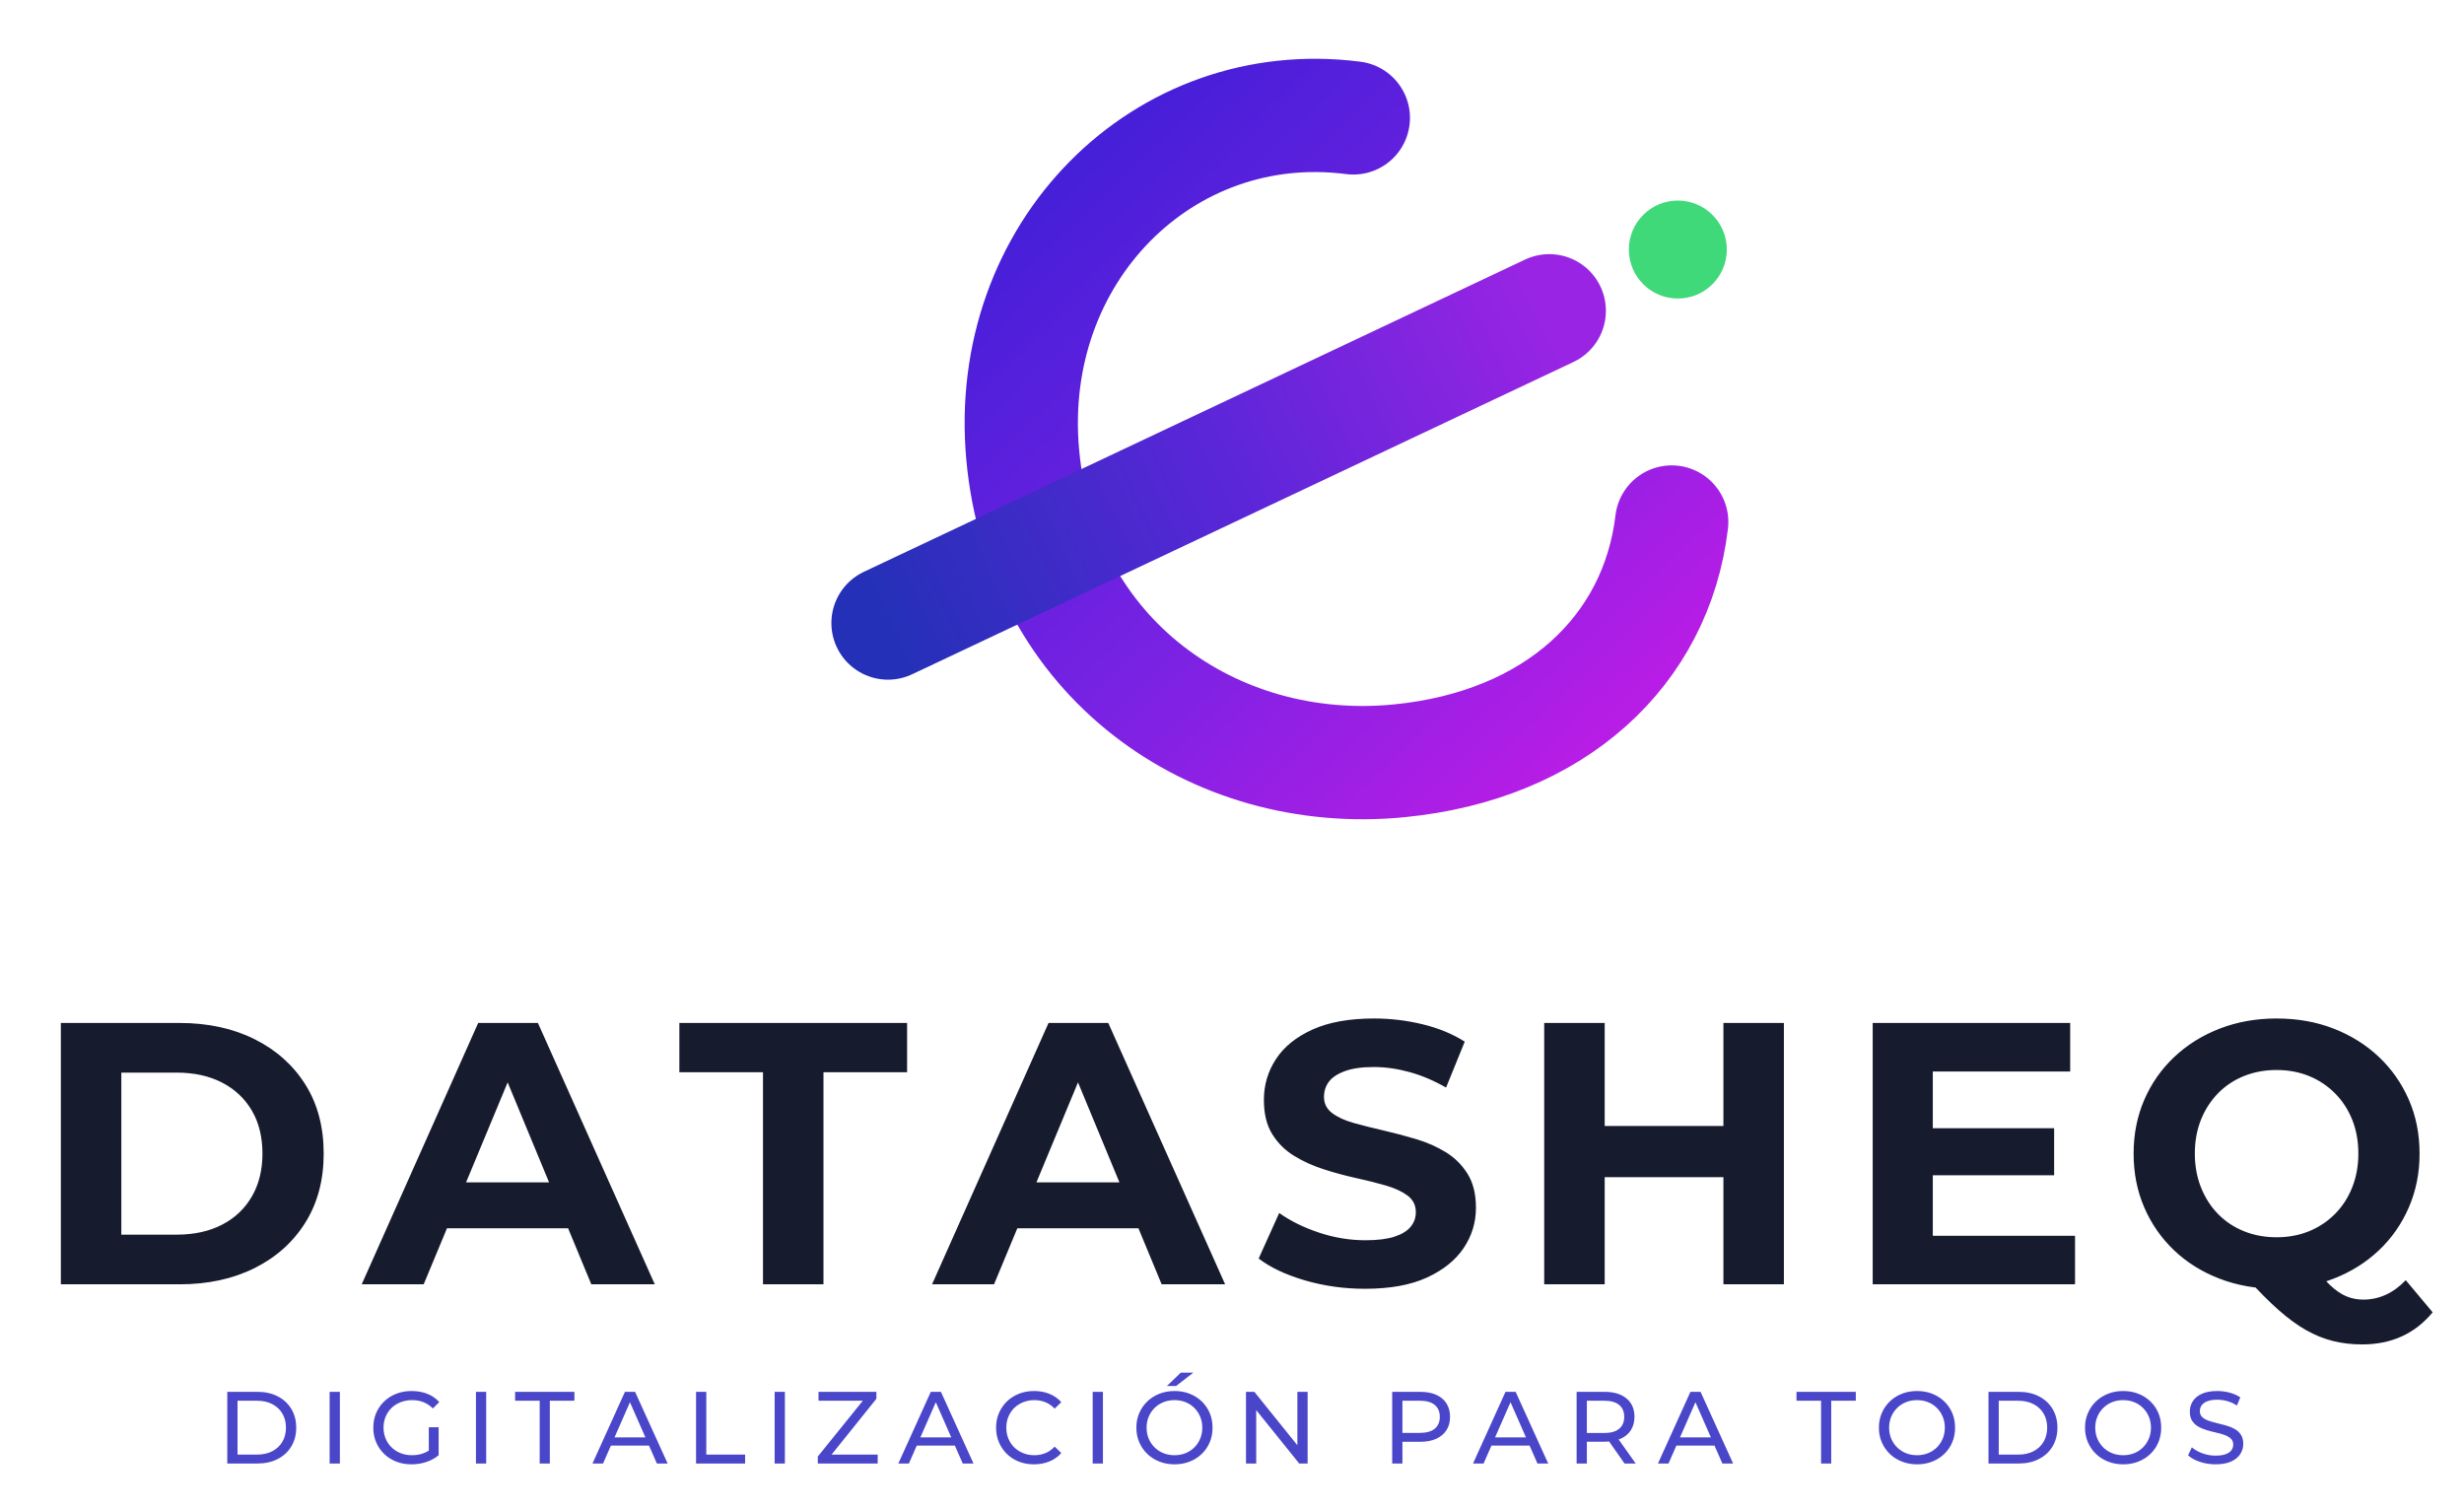
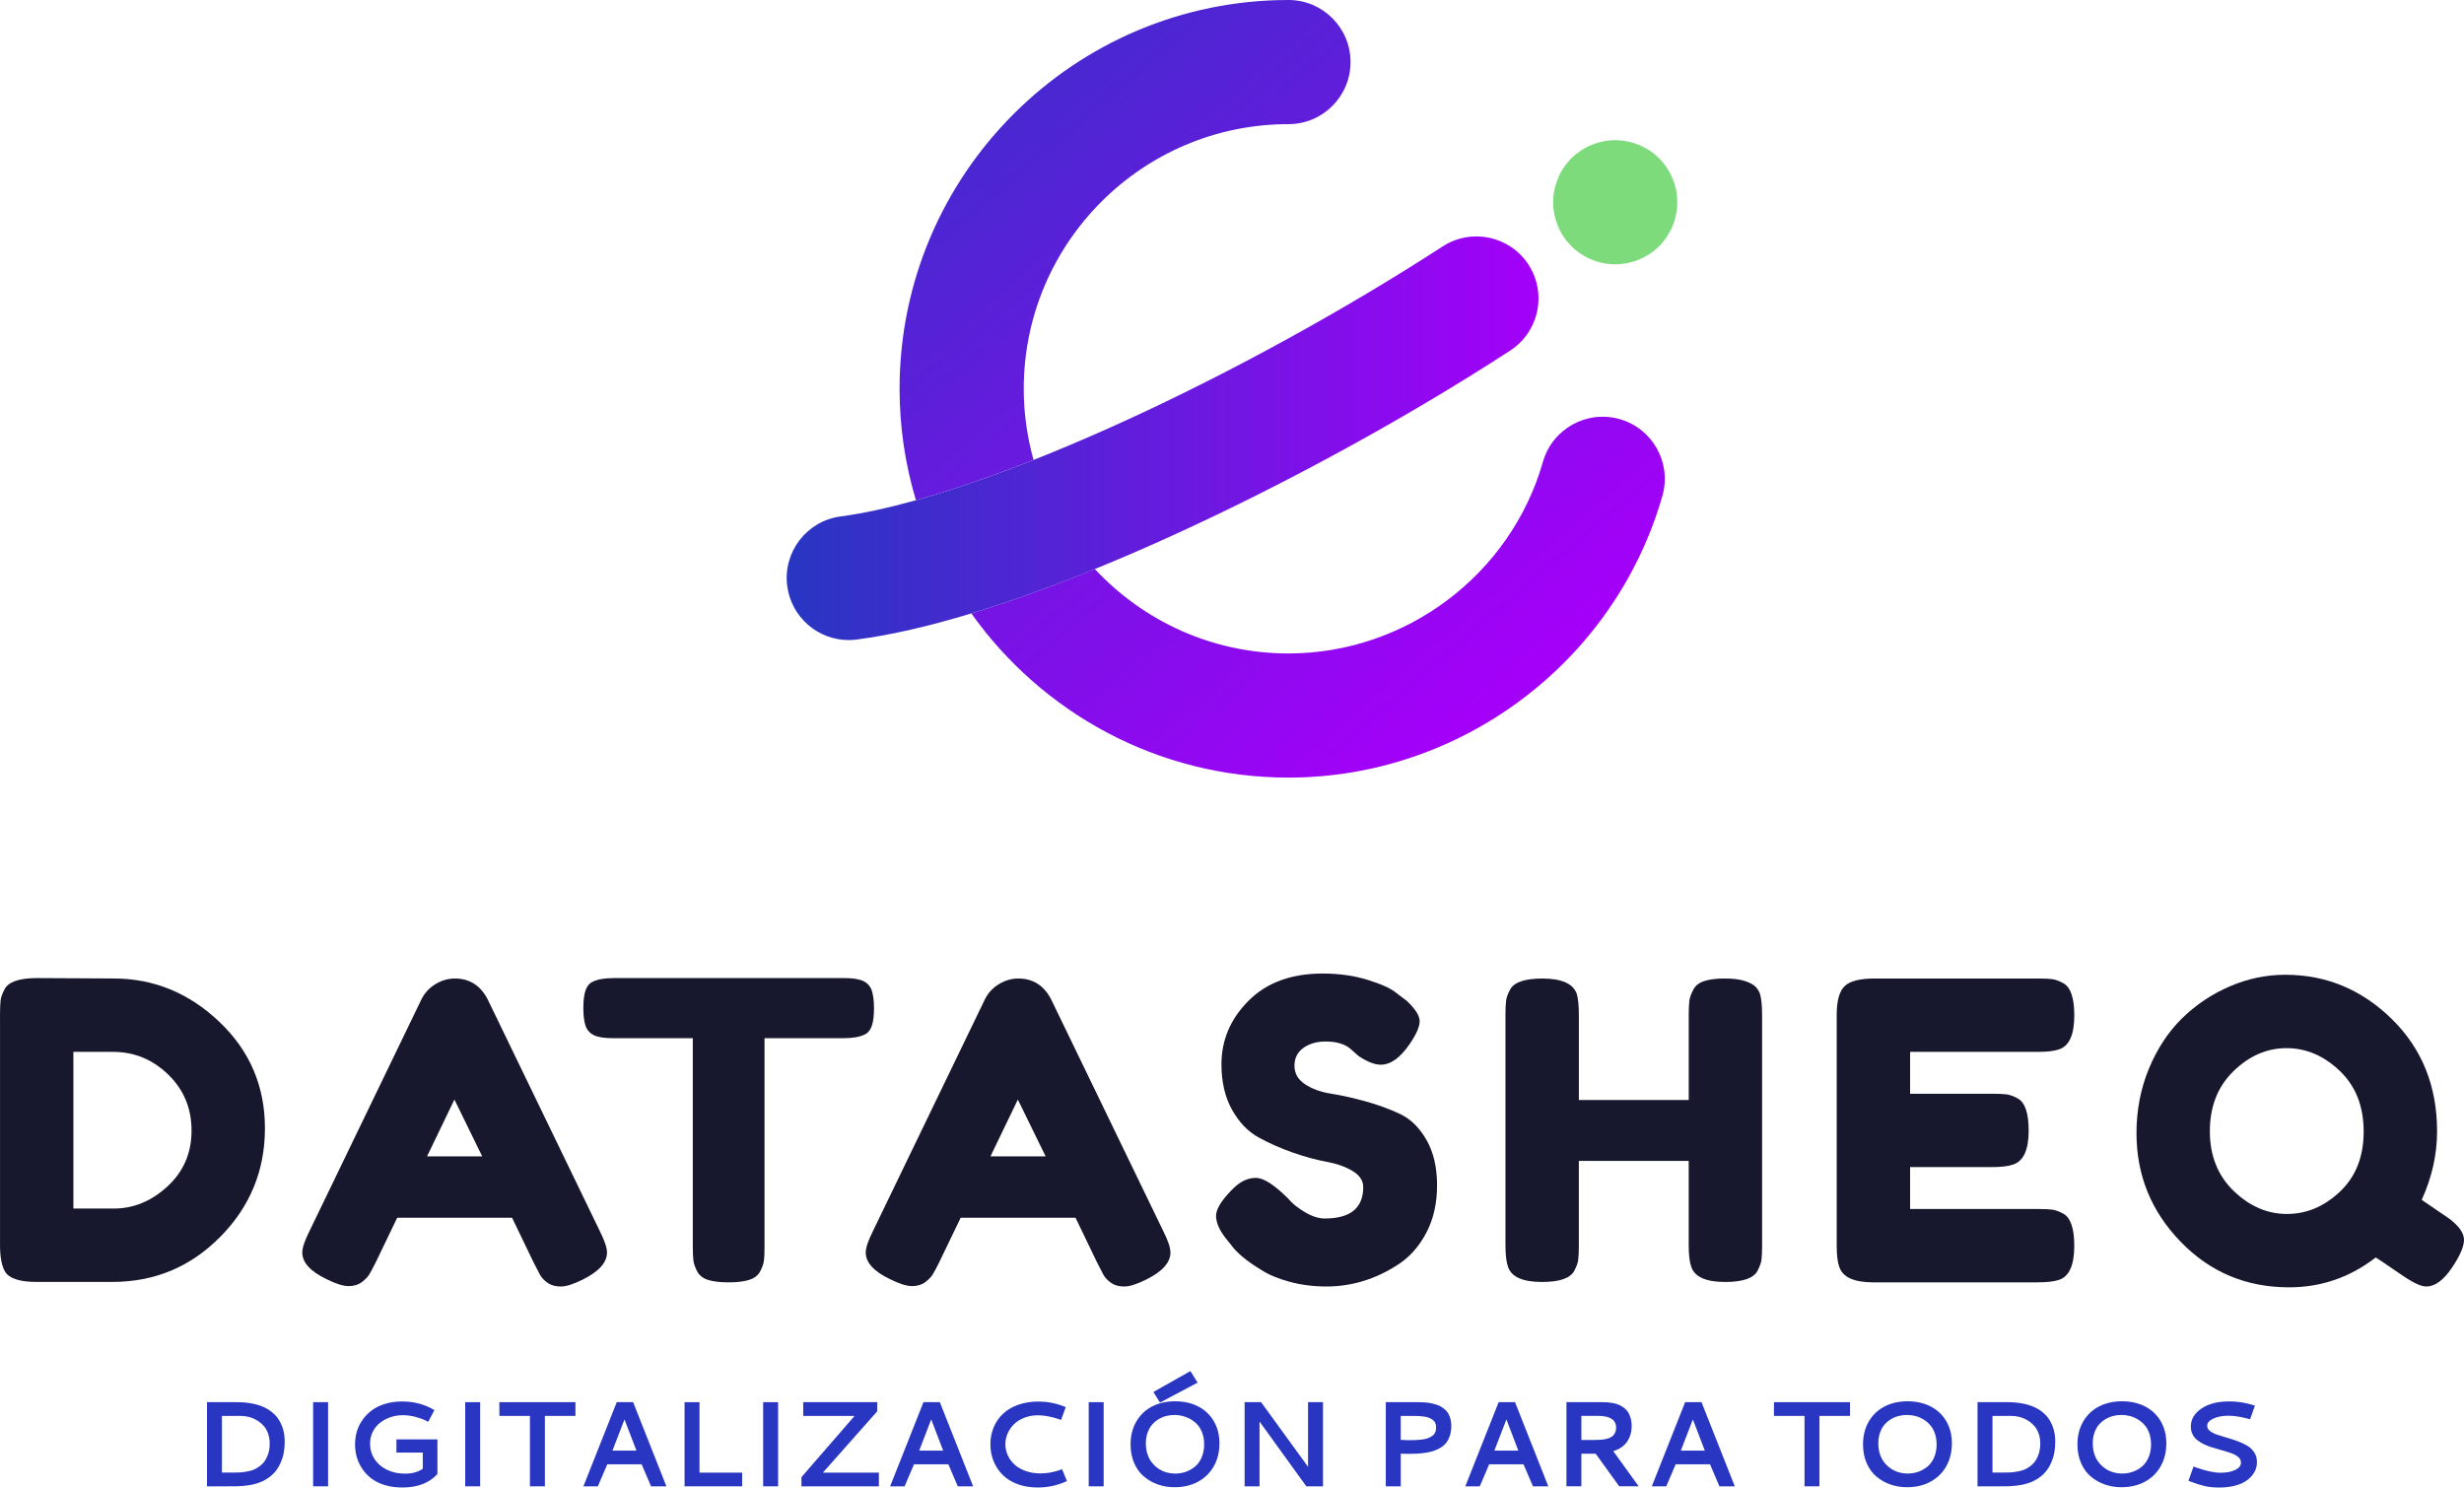
- <svg xmlns="http://www.w3.org/2000/svg" viewBox="0 16 330 202" role="img" aria-label="DATASHEQ — Digitalización para todos">
+ <svg xmlns="http://www.w3.org/2000/svg" xmlns:xlink="http://www.w3.org/1999/xlink" id="Capa_1" version="1.1" viewBox="0 0 1149.8 694.25">
  <defs>
-     <linearGradient id="dqA" x1="120" y1="70" x2="330" y2="290" gradientUnits="userSpaceOnUse">
-       <stop offset="0" stop-color="#3B1ED6" />
-       <stop offset=".55" stop-color="#7A22E3" />
-       <stop offset="1" stop-color="#C21CE6" />
+     <style>
+       .st0 {
+         fill: url(#linear-gradient2);
+       }
+ 
+       .st1 {
+         fill: url(#linear-gradient1);
+       }
+ 
+       .st2 {
+         fill: url(#linear-gradient3);
+       }
+ 
+       .st3 {
+         fill: url(#linear-gradient);
+       }
+ 
+       .st4 {
+         fill: #17172d;
+       }
+ 
+       .st5 {
+         fill: url(#Degradado_sin_nombre_320);
+       }
+ 
+       .st6 {
+         fill: url(#Degradado_sin_nombre_322);
+       }
+ 
+       .st7 {
+         fill: url(#Degradado_sin_nombre_321);
+       }
+ 
+       .st8 {
+         fill: url(#Degradado_sin_nombre_310);
+       }
+ 
+       .st9 {
+         fill: url(#Degradado_sin_nombre_319);
+       }
+ 
+       .st10 {
+         fill: url(#Degradado_sin_nombre_318);
+       }
+ 
+       .st11 {
+         fill: url(#Degradado_sin_nombre_317);
+       }
+ 
+       .st12 {
+         fill: url(#Degradado_sin_nombre_316);
+       }
+ 
+       .st13 {
+         fill: url(#Degradado_sin_nombre_315);
+       }
+ 
+       .st14 {
+         fill: url(#Degradado_sin_nombre_314);
+       }
+ 
+       .st15 {
+         fill: url(#Degradado_sin_nombre_313);
+       }
+ 
+       .st16 {
+         fill: url(#Degradado_sin_nombre_312);
+       }
+ 
+       .st17 {
+         fill: url(#Degradado_sin_nombre_311);
+       }
+ 
+       .st18 {
+         fill: url(#Degradado_sin_nombre_3);
+       }
+ 
+       .st19 {
+         fill: url(#Degradado_sin_nombre_37);
+       }
+ 
+       .st20 {
+         fill: url(#Degradado_sin_nombre_35);
+       }
+ 
+       .st21 {
+         fill: url(#Degradado_sin_nombre_34);
+       }
+ 
+       .st22 {
+         fill: url(#Degradado_sin_nombre_36);
+       }
+ 
+       .st23 {
+         fill: url(#Degradado_sin_nombre_38);
+       }
+ 
+       .st24 {
+         fill: url(#Degradado_sin_nombre_33);
+       }
+ 
+       .st25 {
+         fill: url(#Degradado_sin_nombre_32);
+       }
+ 
+       .st26 {
+         fill: url(#Degradado_sin_nombre_31);
+       }
+ 
+       .st27 {
+         fill: url(#Degradado_sin_nombre_39);
+       }
+     </style>
+     <linearGradient id="linear-gradient" x1="433.93" y1="-72.08" x2="700.77" y2="66.83" gradientUnits="userSpaceOnUse">
+       <stop offset="0" stop-color="#5596dd" />
+       <stop offset="1" stop-color="#7ddb7b" />
    </linearGradient>
-     <linearGradient id="dqB" x1="80" y1="241" x2="296" y2="139" gradientUnits="userSpaceOnUse">
-       <stop offset="0" stop-color="#2530B8" />
-       <stop offset=".5" stop-color="#5A26D8" />
-       <stop offset="1" stop-color="#9A24E4" />
+     <linearGradient id="linear-gradient1" x1="385.15" y1="-41.2" x2="699.51" y2="324.34" gradientUnits="userSpaceOnUse">
+       <stop offset="0" stop-color="#2836c2" />
+       <stop offset="1" stop-color="#a400f9" />
    </linearGradient>
+     <linearGradient id="linear-gradient2" x1="373.29" y1="-31" x2="687.65" y2="334.53" xlink:href="#linear-gradient1" />
+     <linearGradient id="linear-gradient3" x1="367.11" y1="204.53" x2="717.94" y2="204.53" xlink:href="#linear-gradient1" />
+     <linearGradient id="Degradado_sin_nombre_3" data-name="Degradado sin nombre 3" x1="96.59" y1="674.06" x2="132.85" y2="674.06" gradientUnits="userSpaceOnUse">
+       <stop offset="0" stop-color="#2836c2" />
+       <stop offset="1" stop-color="#2836c2" />
+     </linearGradient>
+     <linearGradient id="Degradado_sin_nombre_31" data-name="Degradado sin nombre 3" x1="146.12" x2="153.09" xlink:href="#Degradado_sin_nombre_3" />
+     <linearGradient id="Degradado_sin_nombre_32" data-name="Degradado sin nombre 3" x1="165.66" y1="674.18" x2="204.09" y2="674.18" xlink:href="#Degradado_sin_nombre_3" />
+     <linearGradient id="Degradado_sin_nombre_33" data-name="Degradado sin nombre 3" x1="217.08" x2="224.04" xlink:href="#Degradado_sin_nombre_3" />
+     <linearGradient id="Degradado_sin_nombre_34" data-name="Degradado sin nombre 3" x1="233.03" x2="268.52" xlink:href="#Degradado_sin_nombre_3" />
+     <linearGradient id="Degradado_sin_nombre_35" data-name="Degradado sin nombre 3" x1="272.25" x2="310.98" xlink:href="#Degradado_sin_nombre_3" />
+     <linearGradient id="Degradado_sin_nombre_36" data-name="Degradado sin nombre 3" x1="319.44" x2="346.3" xlink:href="#Degradado_sin_nombre_3" />
+     <linearGradient id="Degradado_sin_nombre_37" data-name="Degradado sin nombre 3" x1="356.12" x2="363.08" xlink:href="#Degradado_sin_nombre_3" />
+     <linearGradient id="Degradado_sin_nombre_38" data-name="Degradado sin nombre 3" x1="374" x2="410.13" xlink:href="#Degradado_sin_nombre_3" />
+     <linearGradient id="Degradado_sin_nombre_39" data-name="Degradado sin nombre 3" x1="415.38" x2="454.11" xlink:href="#Degradado_sin_nombre_3" />
+     <linearGradient id="Degradado_sin_nombre_310" data-name="Degradado sin nombre 3" x1="462.15" y1="674.2" x2="497.86" y2="674.2" xlink:href="#Degradado_sin_nombre_3" />
+     <linearGradient id="Degradado_sin_nombre_311" data-name="Degradado sin nombre 3" x1="508.04" x2="515" xlink:href="#Degradado_sin_nombre_3" />
+     <linearGradient id="Degradado_sin_nombre_312" data-name="Degradado sin nombre 3" x1="527.58" y1="667.01" x2="569.04" y2="667.01" xlink:href="#Degradado_sin_nombre_3" />
+     <linearGradient id="Degradado_sin_nombre_313" data-name="Degradado sin nombre 3" x1="580.79" x2="617.36" xlink:href="#Degradado_sin_nombre_3" />
+     <linearGradient id="Degradado_sin_nombre_314" data-name="Degradado sin nombre 3" x1="646.66" x2="677.23" xlink:href="#Degradado_sin_nombre_3" />
+     <linearGradient id="Degradado_sin_nombre_315" data-name="Degradado sin nombre 3" x1="683.78" x2="722.51" xlink:href="#Degradado_sin_nombre_3" />
+     <linearGradient id="Degradado_sin_nombre_316" data-name="Degradado sin nombre 3" x1="730.97" x2="764.66" xlink:href="#Degradado_sin_nombre_3" />
+     <linearGradient id="Degradado_sin_nombre_317" data-name="Degradado sin nombre 3" x1="770.8" x2="809.52" xlink:href="#Degradado_sin_nombre_3" />
+     <linearGradient id="Degradado_sin_nombre_318" data-name="Degradado sin nombre 3" x1="827.8" x2="863.29" xlink:href="#Degradado_sin_nombre_3" />
+     <linearGradient id="Degradado_sin_nombre_319" data-name="Degradado sin nombre 3" x1="869.37" y1="674.06" x2="910.83" y2="674.06" xlink:href="#Degradado_sin_nombre_3" />
+     <linearGradient id="Degradado_sin_nombre_320" data-name="Degradado sin nombre 3" x1="922.8" x2="959.07" xlink:href="#Degradado_sin_nombre_3" />
+     <linearGradient id="Degradado_sin_nombre_321" data-name="Degradado sin nombre 3" x1="969.43" y1="674.06" x2="1010.9" y2="674.06" xlink:href="#Degradado_sin_nombre_3" />
+     <linearGradient id="Degradado_sin_nombre_322" data-name="Degradado sin nombre 3" x1="1021.26" y1="674.16" x2="1053.21" y2="674.16" xlink:href="#Degradado_sin_nombre_3" />
  </defs>
-   <g transform="translate(86.13 0.63) scale(0.41)">
-     <path d="M232 76 C170 68 118 120 124 186 C130 252 186 292 247 286 C298 281 331 250 336 208" fill="none" stroke="url(#dqA)" stroke-width="37" stroke-linecap="round" />
-     <path d="M80 241 L296 139" fill="none" stroke="url(#dqB)" stroke-width="37" stroke-linecap="round" />
-     <circle cx="338" cy="119" r="16" fill="#3FD97A" />
+   <g>
+     <path class="st3" d="M726.98,105.49c.71,1.74,1.6,3.43,2.67,4.99,1.02,1.56,2.27,3.08,3.57,4.41,1.34,1.34,2.85,2.54,4.41,3.57,1.6,1.07,3.25,1.96,5.04,2.67,1.74.76,3.57,1.29,5.39,1.65,1.87.4,3.79.58,5.66.58,7.62,0,15.11-3.07,20.5-8.47,5.39-5.39,8.47-12.88,8.47-20.5,0-1.87-.18-3.79-.53-5.66-.4-1.87-.94-3.66-1.7-5.44-.71-1.74-1.6-3.43-2.63-4.99-1.07-1.56-2.27-3.07-3.61-4.41-6.73-6.73-16.76-9.81-26.16-7.89-1.83.36-3.66.94-5.39,1.65-1.78.71-3.43,1.6-5.04,2.67-1.56,1.03-3.08,2.23-4.41,3.57-1.29,1.34-2.54,2.85-3.57,4.41-1.07,1.56-1.96,3.25-2.67,4.99-.71,1.78-1.29,3.57-1.65,5.44-.4,1.87-.58,3.79-.58,5.66s.18,3.79.58,5.66c.36,1.83.94,3.65,1.65,5.44Z" />
+     <g>
+       <path class="st1" d="M477.72,181.46c0-68.11,55.41-123.52,123.52-123.52,16,0,28.97-12.97,28.97-28.97s-12.97-28.97-28.97-28.97c-100.06,0-181.46,81.4-181.46,181.46,0,18.07,2.69,35.52,7.63,52,16.56-4.62,35.05-10.97,54.88-18.81-2.95-10.57-4.57-21.69-4.57-33.19Z" />
+       <path class="st0" d="M755.83,195.62c-15.38-4.39-31.42,4.51-35.82,19.89-15.07,52.68-63.91,89.47-118.78,89.47-35.63,0-67.77-15.19-90.33-39.4-19.74,8.04-39.17,15.1-57.64,20.71,32.91,46.32,86.95,76.63,147.98,76.63,80.6,0,152.35-54.07,174.49-131.48,4.4-15.38-4.5-31.42-19.89-35.82Z" />
+       <path class="st2" d="M713.27,123.55c-8.7-13.42-26.65-17.25-40.07-8.54-2.92,1.89-5.88,3.8-8.89,5.7-11.03,7-22.63,14.06-34.46,20.98-51.01,29.85-102.65,55.2-147.57,72.97-19.82,7.84-38.31,14.19-54.88,18.81-12.99,3.62-24.82,6.21-35.1,7.56-15.86,2.08-27.03,16.64-24.95,32.5,1.92,14.58,14.37,25.2,28.69,25.2,1.26,0,2.53-.08,3.81-.25,16.27-2.14,34.32-6.39,53.4-12.18,18.47-5.61,37.91-12.67,57.64-20.71,51.37-20.93,104.74-48.44,148.22-73.89,12.42-7.27,24.61-14.69,36.22-22.06,3.17-2.01,6.3-4.01,9.38-6.02,13.43-8.71,17.25-26.64,8.55-40.07Z" />
+     </g>
  </g>
-   <path fill="#171B2E" d="M8.15 188.0V153.0H24.05Q29.75 153.0 34.1 155.175Q38.45 157.35 40.9 161.25Q43.35 165.15 43.35 170.5Q43.35 175.8 40.9 179.725Q38.45 183.65 34.1 185.825Q29.75 188.0 24.05 188.0ZM16.25 181.35H23.65Q27.15 181.35 29.725 180.025Q32.3 178.7 33.725 176.25Q35.15 173.8 35.15 170.5Q35.15 167.15 33.725 164.725Q32.3 162.3 29.725 160.975Q27.15 159.65 23.65 159.65H16.25ZM48.443 188.0 64.043 153.0H72.043L87.693 188.0H79.193L66.393 157.1H69.593L56.743 188.0ZM56.243 180.5 58.393 174.35H76.393L78.593 180.5ZM102.186 188.0V159.6H90.986V153.0H121.486V159.6H110.286V188.0ZM124.829 188.0 140.429 153.0H148.429L164.079 188.0H155.579L142.779 157.1H145.979L133.129 188.0ZM132.629 180.5 134.779 174.35H152.779L154.979 180.5ZM182.821 188.6Q178.621 188.6 174.771 187.475Q170.921 186.35 168.571 184.55L171.321 178.45Q173.571 180.05 176.646 181.075Q179.721 182.1 182.871 182.1Q185.271 182.1 186.746 181.625Q188.221 181.15 188.921 180.3Q189.621 179.45 189.621 178.35Q189.621 176.95 188.521 176.125Q187.421 175.3 185.621 174.775Q183.821 174.25 181.646 173.775Q179.471 173.3 177.296 172.6Q175.121 171.9 173.321 170.8Q171.521 169.7 170.396 167.9Q169.271 166.1 169.271 163.3Q169.271 160.3 170.896 157.825Q172.521 155.35 175.796 153.875Q179.071 152.4 184.021 152.4Q187.321 152.4 190.521 153.175Q193.721 153.95 196.171 155.5L193.671 161.65Q191.221 160.25 188.771 159.575Q186.321 158.9 183.971 158.9Q181.621 158.9 180.121 159.45Q178.621 160.0 177.971 160.875Q177.321 161.75 177.321 162.9Q177.321 164.25 178.421 165.075Q179.521 165.9 181.321 166.4Q183.121 166.9 185.296 167.4Q187.471 167.9 189.646 168.55Q191.821 169.2 193.621 170.3Q195.421 171.4 196.546 173.2Q197.671 175.0 197.671 177.75Q197.671 180.7 196.021 183.15Q194.371 185.6 191.096 187.1Q187.821 188.6 182.821 188.6ZM230.814 188.0V153.0H238.914V188.0ZM206.814 188.0V153.0H214.914V188.0ZM214.314 173.65V166.8H231.414V173.65ZM250.807 188.0V153.0H277.257V159.5H258.857V181.5H277.907V188.0ZM258.257 173.4V167.1H275.107V173.4ZM304.9 188.6Q300.8 188.6 297.275 187.25Q293.75 185.9 291.175 183.45Q288.6 181.0 287.175 177.7Q285.75 174.4 285.75 170.5Q285.75 166.6 287.175 163.3Q288.6 160.0 291.2 157.55Q293.8 155.1 297.3 153.75Q300.8 152.4 304.9 152.4Q309.05 152.4 312.525 153.75Q316.0 155.1 318.575 157.525Q321.15 159.95 322.6 163.25Q324.05 166.55 324.05 170.5Q324.05 174.4 322.6 177.725Q321.15 181.05 318.575 183.475Q316.0 185.9 312.525 187.25Q309.05 188.6 304.9 188.6ZM316.35 196.05Q314.3 196.05 312.475 195.6Q310.65 195.15 308.875 194.15Q307.1 193.15 305.175 191.45Q303.25 189.75 301.0 187.25L309.5 185.1Q310.85 186.95 312.0 188.05Q313.15 189.15 314.225 189.6Q315.3 190.05 316.5 190.05Q319.7 190.05 322.2 187.45L325.8 191.75Q322.25 196.05 316.35 196.05ZM304.9 181.7Q307.25 181.7 309.225 180.9Q311.2 180.1 312.7 178.6Q314.2 177.1 315.025 175.025Q315.85 172.95 315.85 170.5Q315.85 168.0 315.025 165.95Q314.2 163.9 312.7 162.4Q311.2 160.9 309.225 160.1Q307.25 159.3 304.9 159.3Q302.55 159.3 300.55 160.1Q298.55 160.9 297.075 162.4Q295.6 163.9 294.775 165.95Q293.95 168.0 293.95 170.5Q293.95 172.95 294.775 175.025Q295.6 177.1 297.075 178.6Q298.55 180.1 300.55 180.9Q302.55 181.7 304.9 181.7Z" />
-   <path fill="#4A46C9" d="M30.44 212.0V202.4H34.486Q36.022 202.4 37.194 203.003Q38.367 203.607 39.018 204.69Q39.67 205.774 39.67 207.2Q39.67 208.626 39.018 209.71Q38.367 210.793 37.194 211.397Q36.022 212.0 34.486 212.0ZM31.811 210.807H34.403Q35.597 210.807 36.467 210.354Q37.338 209.902 37.818 209.086Q38.298 208.27 38.298 207.2Q38.298 206.117 37.818 205.307Q37.338 204.498 36.467 204.046Q35.597 203.593 34.403 203.593H31.811ZM44.147 212.0V202.4H45.518V212.0ZM55.111 212.11Q54 212.11 53.068 211.746Q52.135 211.383 51.45 210.718Q50.764 210.053 50.38 209.161Q49.996 208.27 49.996 207.2Q49.996 206.13 50.38 205.239Q50.764 204.347 51.456 203.682Q52.149 203.017 53.082 202.654Q54.014 202.29 55.139 202.29Q56.277 202.29 57.223 202.661Q58.17 203.031 58.828 203.771L57.978 204.622Q57.388 204.046 56.695 203.778Q56.003 203.511 55.194 203.511Q54.371 203.511 53.664 203.785Q52.958 204.059 52.444 204.553Q51.93 205.047 51.648 205.726Q51.367 206.405 51.367 207.2Q51.367 207.982 51.648 208.661Q51.93 209.339 52.444 209.84Q52.958 210.341 53.658 210.615Q54.357 210.889 55.18 210.889Q55.948 210.889 56.654 210.649Q57.36 210.409 57.964 209.847L58.746 210.889Q58.032 211.493 57.079 211.801Q56.126 212.11 55.111 212.11ZM58.746 210.889 57.429 210.711V207.145H58.746ZM63.744 212.0V202.4H65.115V212.0ZM72.281 212.0V203.593H68.989V202.4H76.93V203.593H73.638V212.0ZM79.35 212.0 83.698 202.4H85.055L89.416 212.0H87.976L84.095 203.168H84.644L80.763 212.0ZM81.202 209.6 81.572 208.503H86.975L87.373 209.6ZM93.222 212.0V202.4H94.593V210.807H99.791V212.0ZM103.747 212.0V202.4H105.118V212.0ZM109.527 212.0V211.067L115.987 203.058L116.138 203.593H109.623V202.4H117.372V203.333L110.94 211.342L110.775 210.807H117.55V212.0ZM120.313 212.0 124.661 202.4H126.018L130.379 212.0H128.939L125.058 203.168H125.607L121.726 212.0ZM122.165 209.6 122.535 208.503H127.938L128.336 209.6ZM138.477 212.11Q137.38 212.11 136.454 211.746Q135.529 211.383 134.85 210.718Q134.171 210.053 133.787 209.161Q133.403 208.27 133.403 207.2Q133.403 206.13 133.787 205.239Q134.171 204.347 134.857 203.682Q135.542 203.017 136.468 202.654Q137.394 202.29 138.491 202.29Q139.602 202.29 140.541 202.667Q141.481 203.045 142.139 203.785L141.248 204.649Q140.699 204.073 140.013 203.792Q139.328 203.511 138.546 203.511Q137.737 203.511 137.044 203.785Q136.352 204.059 135.844 204.553Q135.337 205.047 135.056 205.726Q134.774 206.405 134.774 207.2Q134.774 207.995 135.056 208.674Q135.337 209.353 135.844 209.847Q136.352 210.341 137.044 210.615Q137.737 210.889 138.546 210.889Q139.328 210.889 140.013 210.608Q140.699 210.327 141.248 209.737L142.139 210.601Q141.481 211.342 140.541 211.726Q139.602 212.11 138.477 212.11ZM146.342 212.0V202.4H147.714V212.0ZM157.306 212.11Q156.209 212.11 155.27 211.739Q154.33 211.369 153.645 210.704Q152.959 210.039 152.575 209.147Q152.191 208.256 152.191 207.2Q152.191 206.144 152.575 205.253Q152.959 204.361 153.645 203.696Q154.33 203.031 155.263 202.661Q156.195 202.29 157.306 202.29Q158.403 202.29 159.329 202.654Q160.255 203.017 160.947 203.682Q161.64 204.347 162.017 205.239Q162.394 206.13 162.394 207.2Q162.394 208.27 162.017 209.161Q161.64 210.053 160.947 210.718Q160.255 211.383 159.329 211.746Q158.403 212.11 157.306 212.11ZM157.306 210.889Q158.102 210.889 158.781 210.615Q159.459 210.341 159.96 209.84Q160.461 209.339 160.742 208.667Q161.023 207.995 161.023 207.2Q161.023 206.405 160.742 205.733Q160.461 205.061 159.96 204.56Q159.459 204.059 158.781 203.785Q158.102 203.511 157.306 203.511Q156.497 203.511 155.818 203.785Q155.139 204.059 154.632 204.56Q154.125 205.061 153.843 205.733Q153.562 206.405 153.562 207.2Q153.562 207.995 153.843 208.667Q154.125 209.339 154.632 209.84Q155.139 210.341 155.818 210.615Q156.497 210.889 157.306 210.889ZM156.278 201.618 158.143 199.835H159.816L157.512 201.618ZM166.872 212.0V202.4H167.996L174.346 210.286H173.756V202.4H175.128V212.0H174.003L167.653 204.114H168.243V212.0ZM186.455 212.0V202.4H190.199Q191.461 202.4 192.352 202.798Q193.243 203.195 193.723 203.95Q194.203 204.704 194.203 205.746Q194.203 206.789 193.723 207.536Q193.243 208.283 192.352 208.688Q191.461 209.093 190.199 209.093H187.209L187.826 208.448V212.0ZM187.826 208.585 187.209 207.899H190.158Q191.474 207.899 192.153 207.337Q192.832 206.775 192.832 205.746Q192.832 204.718 192.153 204.155Q191.474 203.593 190.158 203.593H187.209L187.826 202.907ZM197.282 212.0 201.629 202.4H202.987L207.348 212.0H205.908L202.027 203.168H202.576L198.694 212.0ZM199.133 209.6 199.504 208.503H204.907L205.305 209.6ZM211.154 212.0V202.4H214.898Q216.763 202.4 217.832 203.285Q218.902 204.169 218.902 205.746Q218.902 206.789 218.422 207.536Q217.942 208.283 217.051 208.681Q216.159 209.079 214.898 209.079H211.908L212.525 208.448V212.0ZM217.572 212.0 215.131 208.517H216.598L219.067 212.0ZM212.525 208.585 211.908 207.913H214.856Q216.173 207.913 216.852 207.344Q217.531 206.775 217.531 205.746Q217.531 204.718 216.852 204.155Q216.173 203.593 214.856 203.593H211.908L212.525 202.907ZM222.049 212.0 226.397 202.4H227.754L232.115 212.0H230.675L226.794 203.168H227.343L223.462 212.0ZM223.901 209.6 224.271 208.503H229.674L230.072 209.6ZM243.895 212.0V203.593H240.604V202.4H248.544V203.593H245.253V212.0ZM256.752 212.11Q255.655 212.11 254.715 211.739Q253.776 211.369 253.09 210.704Q252.405 210.039 252.021 209.147Q251.637 208.256 251.637 207.2Q251.637 206.144 252.021 205.253Q252.405 204.361 253.09 203.696Q253.776 203.031 254.709 202.661Q255.641 202.29 256.752 202.29Q257.849 202.29 258.775 202.654Q259.701 203.017 260.393 203.682Q261.086 204.347 261.463 205.239Q261.84 206.13 261.84 207.2Q261.84 208.27 261.463 209.161Q261.086 210.053 260.393 210.718Q259.701 211.383 258.775 211.746Q257.849 212.11 256.752 212.11ZM256.752 210.889Q257.547 210.889 258.226 210.615Q258.905 210.341 259.406 209.84Q259.906 209.339 260.187 208.667Q260.469 207.995 260.469 207.2Q260.469 206.405 260.187 205.733Q259.906 205.061 259.406 204.56Q258.905 204.059 258.226 203.785Q257.547 203.511 256.752 203.511Q255.943 203.511 255.264 203.785Q254.585 204.059 254.078 204.56Q253.57 205.061 253.289 205.733Q253.008 206.405 253.008 207.2Q253.008 207.995 253.289 208.667Q253.57 209.339 254.078 209.84Q254.585 210.341 255.264 210.615Q255.943 210.889 256.752 210.889ZM266.317 212.0V202.4H270.363Q271.899 202.4 273.072 203.003Q274.244 203.607 274.896 204.69Q275.547 205.774 275.547 207.2Q275.547 208.626 274.896 209.71Q274.244 210.793 273.072 211.397Q271.899 212.0 270.363 212.0ZM267.689 210.807H270.281Q271.474 210.807 272.345 210.354Q273.216 209.902 273.696 209.086Q274.176 208.27 274.176 207.2Q274.176 206.117 273.696 205.307Q273.216 204.498 272.345 204.046Q271.474 203.593 270.281 203.593H267.689ZM284.358 212.11Q283.261 212.11 282.322 211.739Q281.382 211.369 280.696 210.704Q280.011 210.039 279.627 209.147Q279.243 208.256 279.243 207.2Q279.243 206.144 279.627 205.253Q280.011 204.361 280.696 203.696Q281.382 203.031 282.315 202.661Q283.247 202.29 284.358 202.29Q285.455 202.29 286.381 202.654Q287.307 203.017 287.999 203.682Q288.692 204.347 289.069 205.239Q289.446 206.13 289.446 207.2Q289.446 208.27 289.069 209.161Q288.692 210.053 287.999 210.718Q287.307 211.383 286.381 211.746Q285.455 212.11 284.358 212.11ZM284.358 210.889Q285.154 210.889 285.832 210.615Q286.511 210.341 287.012 209.84Q287.512 209.339 287.794 208.667Q288.075 207.995 288.075 207.2Q288.075 206.405 287.794 205.733Q287.512 205.061 287.012 204.56Q286.511 204.059 285.832 203.785Q285.154 203.511 284.358 203.511Q283.549 203.511 282.87 203.785Q282.191 204.059 281.684 204.56Q281.176 205.061 280.895 205.733Q280.614 206.405 280.614 207.2Q280.614 207.995 280.895 208.667Q281.176 209.339 281.684 209.84Q282.191 210.341 282.87 210.615Q283.549 210.889 284.358 210.889ZM296.721 212.11Q295.624 212.11 294.623 211.774Q293.622 211.438 293.046 210.903L293.553 209.833Q294.102 210.313 294.952 210.629Q295.802 210.944 296.721 210.944Q297.558 210.944 298.079 210.752Q298.6 210.56 298.847 210.224Q299.094 209.888 299.094 209.463Q299.094 208.969 298.771 208.667Q298.449 208.366 297.935 208.181Q297.421 207.995 296.803 207.858Q296.186 207.721 295.562 207.536Q294.938 207.351 294.424 207.063Q293.91 206.775 293.594 206.288Q293.279 205.801 293.279 205.033Q293.279 204.293 293.67 203.669Q294.061 203.045 294.877 202.667Q295.693 202.29 296.954 202.29Q297.791 202.29 298.614 202.51Q299.437 202.729 300.04 203.141L299.587 204.238Q298.97 203.826 298.285 203.641Q297.599 203.456 296.954 203.456Q296.145 203.456 295.624 203.662Q295.103 203.867 294.863 204.21Q294.623 204.553 294.623 204.978Q294.623 205.486 294.945 205.787Q295.267 206.089 295.782 206.267Q296.296 206.446 296.913 206.59Q297.53 206.734 298.154 206.912Q298.778 207.09 299.293 207.378Q299.807 207.666 300.122 208.146Q300.438 208.626 300.438 209.381Q300.438 210.107 300.04 210.731Q299.642 211.355 298.813 211.733Q297.983 212.11 296.721 212.11Z" />
+   <g>
+     <path class="st18" d="M110.52,654.42c2.47,0,4.74.2,6.83.58s3.88.91,5.39,1.57,2.86,1.47,4.04,2.41,2.15,1.94,2.9,3.01c.76,1.07,1.38,2.23,1.87,3.48.49,1.26.83,2.48,1.02,3.69.19,1.21.29,2.46.29,3.75,0,1.69-.14,3.33-.41,4.91-.28,1.57-.76,3.18-1.47,4.81-.7,1.63-1.6,3.1-2.7,4.39-1.1,1.3-2.52,2.47-4.28,3.51-1.76,1.04-3.77,1.81-6.04,2.31-1.16.26-2.45.46-3.87.6-1.42.14-2.58.22-3.5.23-.91.02-2.19.03-3.83.03h-10.17v-39.28h13.93ZM110.71,660.83h-7.16v26.45h5.06c1.27,0,2.32-.02,3.15-.06.83-.04,1.92-.17,3.26-.39,1.34-.22,2.49-.53,3.44-.93.95-.4,1.93-1,2.96-1.8,1.02-.8,1.88-1.78,2.56-2.92,1.25-2.1,1.88-4.56,1.88-7.38,0-1.62-.23-3.11-.68-4.48-.45-1.36-1.05-2.51-1.8-3.44-.75-.93-1.62-1.75-2.63-2.45-1-.7-2.02-1.25-3.05-1.63-1.03-.39-2.09-.65-3.18-.8-.92-.13-2.19-.2-3.81-.2Z" />
+     <path class="st26" d="M146.12,654.42h6.97v39.28h-6.97v-39.28Z" />
+     <path class="st25" d="M204.09,688c-3.81,4.16-9.27,6.25-16.36,6.25-3.02,0-5.78-.39-8.28-1.17-2.5-.78-4.59-1.82-6.26-3.13-1.68-1.3-3.09-2.82-4.24-4.58-1.15-1.75-1.99-3.57-2.5-5.46-.52-1.89-.77-3.83-.77-5.82s.29-4.09.86-6.03,1.46-3.75,2.67-5.44c1.21-1.7,2.66-3.17,4.37-4.44,1.71-1.27,3.76-2.26,6.18-2.99,2.41-.73,5.05-1.09,7.91-1.09,5.21,0,9.91,1.16,14.07,3.48l.97.55-2.9,5.47-1-.53c-1.31-.66-2.95-1.26-4.92-1.78-1.97-.52-3.95-.79-5.94-.79s-3.84.3-5.67.91c-1.82.61-3.45,1.47-4.88,2.57-1.43,1.11-2.57,2.51-3.43,4.21-.86,1.7-1.28,3.57-1.28,5.6,0,2.67.7,5.08,2.1,7.22,1.4,2.14,3.34,3.8,5.82,4.99,2.48,1.19,5.27,1.78,8.36,1.78,3.39,0,6.16-.76,8.32-2.29v-7.55h-12.3v-6.14h19.13v16.17Z" />
+     <path class="st24" d="M217.08,654.42h6.97v39.28h-6.97v-39.28Z" />
+     <path class="st21" d="M233.03,654.42h35.49v6.41h-14.26v32.87h-6.97v-32.87h-14.26v-6.41Z" />
+     <path class="st20" d="M287.81,654.42h7.63l15.53,39.28h-7.16l-4.4-10.28h-16.03l-4.4,10.28h-6.74l15.56-39.28ZM296.99,677.03l-5.58-14.57-5.61,14.57h11.19Z" />
+     <path class="st22" d="M319.44,654.42h6.97v32.89h19.9v6.39h-26.87v-39.28Z" />
+     <path class="st19" d="M356.12,654.42h6.97v39.28h-6.97v-39.28Z" />
+     <path class="st23" d="M374.83,654.42h34.55v4.23l-25.38,28.64h26.12v6.41h-36.13v-4.29l24.79-28.58h-23.97v-6.41Z" />
+     <path class="st27" d="M430.94,654.42h7.63l15.53,39.28h-7.16l-4.4-10.28h-16.03l-4.4,10.28h-6.74l15.56-39.28ZM440.12,677.03l-5.58-14.57-5.61,14.57h11.19Z" />
+     <path class="st8" d="M484.54,654.14c4.13,0,8.04.73,11.75,2.19l1.02.41-2.18,5.97-1.05-.36c-3.58-1.2-6.81-1.8-9.7-1.8-2.28,0-4.4.37-6.34,1.12-1.94.74-3.56,1.74-4.84,3-1.28,1.25-2.27,2.69-2.99,4.31-.71,1.62-1.06,3.32-1.06,5.09s.38,3.56,1.15,5.21c.76,1.65,1.83,3.1,3.21,4.34,1.37,1.24,3.1,2.23,5.18,2.96s4.36,1.09,6.83,1.09c3.02,0,6.04-.54,9.07-1.6l1.02-.36,2.27,5.53-1.02.44c-4,1.71-8.22,2.57-12.66,2.57-3.45,0-6.57-.53-9.39-1.58-2.81-1.05-5.13-2.49-6.95-4.33-1.82-1.83-3.23-3.97-4.22-6.4-.99-2.43-1.48-5.05-1.48-7.85s.51-5.47,1.52-7.91c1.01-2.43,2.46-4.54,4.34-6.33,1.88-1.79,4.24-3.19,7.08-4.2,2.84-1.01,5.99-1.52,9.45-1.52Z" />
+     <path class="st17" d="M508.04,654.42h6.97v39.28h-6.97v-39.28Z" />
+     <path class="st16" d="M548.34,654.01c4,0,7.56.78,10.67,2.35,3.11,1.57,5.57,3.85,7.35,6.84,1.79,3,2.68,6.47,2.68,10.44s-.87,7.58-2.63,10.68c-1.75,3.11-4.21,5.52-7.38,7.23-3.17,1.71-6.81,2.57-10.92,2.57-2.71,0-5.28-.42-7.71-1.26-2.43-.84-4.61-2.07-6.54-3.68-1.93-1.61-3.45-3.71-4.59-6.29-1.13-2.58-1.7-5.49-1.7-8.73,0-4.04.88-7.59,2.65-10.65,1.77-3.07,4.22-5.42,7.35-7.05,3.13-1.63,6.72-2.45,10.75-2.45ZM561.91,674.1c0-2.32-.41-4.39-1.24-6.2s-1.93-3.25-3.29-4.31-2.84-1.86-4.44-2.39c-1.59-.54-3.25-.8-4.96-.8-1.29,0-2.55.16-3.79.47-1.23.31-2.43.82-3.58,1.52-1.15.7-2.16,1.55-3.03,2.56-.87,1-1.56,2.25-2.09,3.74-.53,1.49-.79,3.13-.79,4.92,0,4.26,1.32,7.67,3.95,10.26,2.64,2.58,5.93,3.87,9.87,3.87,1.64,0,3.23-.27,4.77-.8,1.54-.53,2.96-1.33,4.27-2.38s2.36-2.48,3.15-4.28c.79-1.81,1.19-3.86,1.19-6.17ZM555.5,639.91l3.34,5.39-17.55,9.32-3.07-4.95,17.28-9.76Z" />
+     <path class="st15" d="M580.79,654.42h7.68l21.92,30.18v-30.18h6.97v39.28h-7.77l-21.84-30.24v30.24h-6.97v-39.28Z" />
+     <path class="st14" d="M646.66,654.42h14.1c.81,0,1.5,0,2.07.02.57,0,1.33.05,2.28.12.95.07,1.77.18,2.46.32.69.14,1.48.33,2.38.59.89.26,1.66.57,2.3.93.63.36,1.29.83,1.96,1.4.67.57,1.21,1.21,1.62,1.92s.74,1.55,1.01,2.53c.27.98.4,2.06.4,3.23,0,1.66-.22,3.15-.65,4.48-.43,1.33-1,2.44-1.68,3.35-.69.9-1.58,1.68-2.65,2.33-1.08.65-2.17,1.16-3.26,1.53-1.1.37-2.37.66-3.83.87-1.46.21-2.79.35-4,.41-1.21.07-2.58.1-4.13.1-.76,0-1.89-.04-3.4-.11v15.26h-6.97v-39.28ZM653.63,660.83v11.2c1.44.09,2.74.14,3.9.14,1.25,0,2.34-.02,3.25-.07.91-.05,1.89-.13,2.93-.26,1.04-.13,1.92-.33,2.63-.61.71-.28,1.37-.62,1.98-1.05.61-.42,1.07-.97,1.37-1.63.31-.66.46-1.44.46-2.32,0-.79-.13-1.49-.39-2.09-.26-.6-.65-1.09-1.18-1.46-.52-.38-1.1-.7-1.71-.96-.62-.26-1.36-.45-2.24-.57-.88-.12-1.71-.2-2.5-.25-.79-.05-1.71-.07-2.76-.07h-5.72Z" />
+     <path class="st13" d="M699.34,654.42h7.63l15.53,39.28h-7.16l-4.4-10.28h-16.03l-4.4,10.28h-6.74l15.56-39.28ZM708.52,677.03l-5.58-14.57-5.61,14.57h11.19Z" />
+     <path class="st12" d="M761.4,665.67c0,1.25-.15,2.45-.46,3.58-.3,1.13-.78,2.22-1.44,3.27-.65,1.05-1.55,1.99-2.68,2.82-1.13.83-2.47,1.47-4.02,1.93l11.86,16.42h-9.07l-11-15.23h-6.66v15.23h-6.97v-39.28h16.72c.83,0,1.59.02,2.28.07.69.05,1.53.16,2.51.33.99.17,1.86.41,2.63.7.76.3,1.56.73,2.38,1.3.82.57,1.5,1.24,2.05,2,.54.76.99,1.73,1.34,2.9.35,1.17.53,2.48.53,3.94ZM737.93,660.81v11.25h6.41c1.11,0,2.08-.04,2.93-.11.85-.07,1.72-.22,2.63-.46.9-.23,1.64-.55,2.23-.95.58-.41,1.06-.97,1.44-1.69.38-.72.57-1.56.57-2.54,0-3.66-2.83-5.5-8.49-5.5h-7.71Z" />
+     <path class="st11" d="M786.36,654.42h7.63l15.53,39.28h-7.16l-4.4-10.28h-16.03l-4.39,10.28h-6.74l15.56-39.28ZM795.54,677.03l-5.58-14.57-5.61,14.57h11.19Z" />
+     <path class="st10" d="M827.8,654.42h35.49v6.41h-14.26v32.87h-6.97v-32.87h-14.26v-6.41Z" />
+     <path class="st9" d="M890.13,654.01c4,0,7.56.78,10.67,2.35,3.12,1.57,5.57,3.85,7.35,6.84,1.79,3,2.68,6.47,2.68,10.44s-.87,7.58-2.63,10.68c-1.75,3.11-4.21,5.52-7.38,7.23-3.17,1.71-6.81,2.57-10.92,2.57-2.71,0-5.28-.42-7.71-1.26-2.43-.84-4.61-2.07-6.54-3.68-1.93-1.61-3.45-3.71-4.59-6.29-1.13-2.58-1.7-5.49-1.7-8.73,0-4.04.88-7.59,2.65-10.65,1.77-3.07,4.22-5.42,7.35-7.05,3.13-1.63,6.72-2.45,10.75-2.45ZM893.76,660.87c-1.28-.32-2.59-.48-3.91-.48s-2.61.16-3.87.48c-1.25.32-2.46.83-3.61,1.52-1.15.69-2.16,1.54-3.03,2.56-.87,1.01-1.56,2.26-2.07,3.75-.52,1.48-.77,3.12-.77,4.9,0,4.26,1.32,7.67,3.95,10.26,2.64,2.58,5.93,3.87,9.87,3.87,1.64,0,3.23-.27,4.77-.8,1.54-.53,2.96-1.33,4.27-2.38,1.31-1.05,2.36-2.48,3.15-4.28.79-1.81,1.19-3.86,1.19-6.17,0-1.88-.28-3.6-.83-5.15s-1.29-2.85-2.2-3.88c-.91-1.03-1.97-1.91-3.18-2.63-1.21-.72-2.45-1.24-3.73-1.56Z" />
+     <path class="st5" d="M936.73,654.42c2.47,0,4.74.2,6.83.58,2.08.39,3.88.91,5.39,1.57,1.51.66,2.86,1.47,4.04,2.41,1.18.94,2.15,1.94,2.9,3.01.75,1.07,1.38,2.23,1.86,3.48.49,1.26.83,2.48,1.02,3.69.19,1.21.29,2.46.29,3.75,0,1.69-.14,3.33-.41,4.91-.28,1.57-.76,3.18-1.47,4.81-.7,1.63-1.6,3.1-2.7,4.39-1.1,1.3-2.52,2.47-4.28,3.51-1.76,1.04-3.77,1.81-6.04,2.31-1.16.26-2.45.46-3.87.6-1.42.14-2.59.22-3.5.23-.91.02-2.19.03-3.83.03h-10.17v-39.28h13.93ZM936.93,660.83h-7.16v26.45h5.06c1.27,0,2.32-.02,3.15-.06.83-.04,1.92-.17,3.26-.39,1.34-.22,2.49-.53,3.44-.93s1.93-1,2.96-1.8c1.02-.8,1.88-1.78,2.56-2.92,1.25-2.1,1.88-4.56,1.88-7.38,0-1.62-.23-3.11-.68-4.48-.45-1.36-1.05-2.51-1.8-3.44-.75-.93-1.62-1.75-2.63-2.45-1-.7-2.02-1.25-3.05-1.63-1.03-.39-2.09-.65-3.18-.8-.92-.13-2.2-.2-3.81-.2Z" />
+     <path class="st7" d="M990.19,654.01c4,0,7.56.78,10.67,2.35,3.12,1.57,5.57,3.85,7.35,6.84,1.79,3,2.68,6.47,2.68,10.44s-.87,7.58-2.63,10.68c-1.75,3.11-4.21,5.52-7.38,7.23-3.17,1.71-6.81,2.57-10.92,2.57-2.71,0-5.28-.42-7.71-1.26-2.43-.84-4.61-2.07-6.54-3.68-1.93-1.61-3.45-3.71-4.59-6.29-1.13-2.58-1.7-5.49-1.7-8.73,0-4.04.88-7.59,2.65-10.65,1.77-3.07,4.22-5.42,7.35-7.05,3.13-1.63,6.72-2.45,10.75-2.45ZM993.83,660.87c-1.28-.32-2.59-.48-3.91-.48s-2.61.16-3.87.48c-1.25.32-2.46.83-3.61,1.52-1.15.69-2.16,1.54-3.03,2.56-.87,1.01-1.56,2.26-2.07,3.75-.52,1.48-.77,3.12-.77,4.9,0,4.26,1.32,7.67,3.95,10.26,2.64,2.58,5.93,3.87,9.87,3.87,1.64,0,3.23-.27,4.77-.8,1.54-.53,2.96-1.33,4.27-2.38,1.31-1.05,2.36-2.48,3.15-4.28.79-1.81,1.19-3.86,1.19-6.17,0-1.88-.28-3.6-.83-5.15-.55-1.56-1.29-2.85-2.2-3.88-.91-1.03-1.97-1.91-3.18-2.63-1.21-.72-2.45-1.24-3.73-1.56Z" />
+     <path class="st6" d="M1040.25,654.06c3.66,0,7.29.54,10.86,1.63l1.13.33-2.27,6.41-1.05-.3c-3.34-.92-6.38-1.38-9.12-1.38s-5.03.44-6.95,1.33c-1.93.88-2.89,2.02-2.89,3.4,0,.9.43,1.7,1.28,2.38.86.68,1.97,1.26,3.33,1.73,1.37.47,2.87.93,4.52,1.4,1.65.46,3.3,1,4.96,1.6,1.66.61,3.17,1.31,4.53,2.1,1.36.79,2.47,1.85,3.33,3.16.86,1.32,1.28,2.83,1.28,4.55,0,1.11-.19,2.2-.57,3.28-.38,1.08-1.01,2.14-1.91,3.19-.89,1.05-2,1.97-3.32,2.75-1.32.78-2.99,1.42-5.03,1.91-2.04.49-4.32.73-6.84.73s-4.8-.23-6.83-.71c-2.03-.47-4.17-1.15-6.44-2.03l-1.02-.39,2.35-6.69,1.08.42c4.66,1.66,8.5,2.49,11.53,2.49,2.84,0,5.13-.43,6.89-1.3,1.76-.87,2.64-2.01,2.64-3.43,0-.79-.27-1.5-.8-2.13-.54-.63-1.26-1.16-2.16-1.59-.9-.43-1.94-.83-3.11-1.2-1.17-.37-2.4-.73-3.69-1.08-1.29-.35-2.58-.73-3.87-1.13-1.29-.4-2.52-.89-3.69-1.46-1.17-.57-2.21-1.22-3.11-1.93-.9-.72-1.62-1.62-2.16-2.7-.54-1.08-.8-2.28-.8-3.61,0-3.32,1.63-6.1,4.88-8.35,3.26-2.25,7.59-3.37,13.01-3.37Z" />
+   </g>
+   <g>
+     <path class="st4" d="M17.22,456.49l35.79.19c18.7,0,35.15,6.74,49.34,20.22,14.19,13.48,21.28,30.06,21.28,49.72s-6.93,36.54-20.8,50.59c-13.87,14.06-30.66,21.09-50.4,21.09H17.03c-7.87,0-12.77-1.61-14.7-4.84-1.55-2.71-2.32-6.83-2.32-12.38v-107.57c0-3.09.1-5.35.29-6.77.19-1.42.8-3.09,1.84-5.03,1.8-3.48,6.83-5.22,15.09-5.22ZM78.16,553.71c7.48-6.9,11.22-15.57,11.22-26.02s-3.65-19.18-10.93-26.22c-7.29-7.03-15.83-10.54-25.64-10.54h-18.57v73.13h18.77c9.29,0,17.67-3.45,25.15-10.35Z" />
+     <path class="st4" d="M227.72,466.74l52.24,107.96c2.19,4.39,3.29,7.67,3.29,9.87,0,4.64-3.74,8.84-11.22,12.58-4.39,2.19-7.84,3.29-10.35,3.29s-4.58-.58-6.19-1.74c-1.61-1.16-2.77-2.39-3.48-3.68-.71-1.29-1.71-3.22-3-5.8l-10.06-20.89h-53.59l-10.06,20.89c-1.29,2.58-2.29,4.45-3,5.61-.71,1.16-1.87,2.36-3.48,3.58-1.61,1.22-3.68,1.84-6.19,1.84s-5.97-1.1-10.35-3.29c-7.48-3.61-11.22-7.74-11.22-12.38,0-2.19,1.09-5.48,3.29-9.87l52.24-108.15c1.42-2.96,3.58-5.35,6.48-7.16,2.9-1.8,5.96-2.71,9.19-2.71,6.96,0,12.12,3.36,15.48,10.06ZM212.05,513.18l-12.77,26.51h25.73l-12.96-26.51Z" />
+     <path class="st4" d="M286.34,456.49h107.57c4.13,0,7.16.48,9.09,1.45s3.22,2.49,3.87,4.55c.64,2.06.97,4.77.97,8.12s-.32,6.03-.97,8.03c-.65,2-1.74,3.38-3.29,4.16-2.32,1.16-5.61,1.74-9.87,1.74h-36.95v97.32c0,2.97-.1,5.16-.29,6.58-.19,1.42-.77,3.07-1.74,4.93-.97,1.87-2.68,3.19-5.13,3.97-2.45.77-5.68,1.16-9.67,1.16s-7.19-.39-9.58-1.16c-2.39-.78-4.06-2.09-5.03-3.97-.97-1.87-1.55-3.54-1.74-5.03-.19-1.48-.29-3.71-.29-6.67v-97.12h-37.15c-4.13,0-7.16-.48-9.09-1.45-1.93-.97-3.22-2.48-3.87-4.55-.65-2.06-.97-4.77-.97-8.12s.32-6.03.97-8.03c.64-2,1.74-3.38,3.29-4.16,2.32-1.16,5.61-1.74,9.87-1.74Z" />
+     <path class="st4" d="M490.65,466.74l52.24,107.96c2.19,4.39,3.29,7.67,3.29,9.87,0,4.64-3.74,8.84-11.22,12.58-4.39,2.19-7.84,3.29-10.35,3.29s-4.58-.58-6.19-1.74c-1.61-1.16-2.77-2.39-3.48-3.68-.71-1.29-1.71-3.22-3-5.8l-10.06-20.89h-53.59l-10.06,20.89c-1.29,2.58-2.29,4.45-3,5.61-.71,1.16-1.87,2.36-3.48,3.58-1.61,1.22-3.68,1.84-6.19,1.84s-5.97-1.1-10.35-3.29c-7.48-3.61-11.22-7.74-11.22-12.38,0-2.19,1.09-5.48,3.29-9.87l52.24-108.15c1.42-2.96,3.58-5.35,6.48-7.16,2.9-1.8,5.96-2.71,9.19-2.71,6.96,0,12.12,3.36,15.48,10.06ZM474.97,513.18l-12.77,26.51h25.73l-12.96-26.51Z" />
+     <path class="st4" d="M572.49,578.57c-3.36-4.13-5.03-7.84-5.03-11.12s2.77-7.64,8.32-13.06c3.22-3.09,6.64-4.65,10.25-4.65s8.64,3.23,15.09,9.67c1.8,2.2,4.38,4.29,7.74,6.29,3.35,2,6.45,3,9.29,3,12,0,17.99-4.9,17.99-14.7,0-2.96-1.65-5.45-4.93-7.45-3.29-2-7.38-3.45-12.29-4.35-4.9-.9-10.19-2.35-15.86-4.35-5.68-2-10.96-4.35-15.86-7.06-4.9-2.71-9-6.99-12.29-12.87-3.29-5.87-4.93-12.93-4.93-21.18,0-11.35,4.22-21.25,12.67-29.7,8.45-8.44,19.96-12.67,34.53-12.67,7.74,0,14.8,1,21.19,3s10.8,4.03,13.25,6.09l4.84,3.67c4,3.74,6,6.9,6,9.48s-1.55,6.13-4.64,10.64c-4.39,6.45-8.9,9.67-13.54,9.67-2.71,0-6.06-1.29-10.06-3.87-.39-.26-1.13-.9-2.22-1.93-1.1-1.03-2.1-1.87-3-2.51-2.71-1.68-6.16-2.52-10.35-2.52s-7.67,1-10.45,3c-2.78,2-4.16,4.77-4.16,8.32s1.64,6.42,4.93,8.61c3.29,2.2,7.38,3.67,12.29,4.45,4.9.77,10.25,1.97,16.06,3.58,5.8,1.61,11.15,3.58,16.06,5.9,4.9,2.32,9,6.36,12.28,12.09,3.29,5.74,4.93,12.8,4.93,21.19s-1.68,15.77-5.03,22.15c-3.36,6.38-7.74,11.32-13.16,14.8-10.45,6.84-21.61,10.25-33.47,10.25-6.06,0-11.8-.74-17.22-2.22s-9.8-3.32-13.16-5.52c-6.84-4.12-11.61-8.12-14.32-11.99l-1.74-2.13Z" />
+     <path class="st4" d="M790.14,461.91c1.03-1.93,2.77-3.29,5.22-4.06,2.45-.77,5.54-1.16,9.29-1.16s6.71.32,8.9.97c2.19.64,3.87,1.42,5.03,2.32,1.16.9,2.06,2.19,2.71,3.87.64,2.2.97,5.55.97,10.06v107.38c0,2.97-.1,5.2-.29,6.67-.19,1.49-.81,3.19-1.84,5.13-1.81,3.48-6.84,5.23-15.09,5.23-9.03,0-14.32-2.38-15.86-7.16-.78-2.19-1.16-5.54-1.16-10.06v-39.28h-51.27v39.47c0,2.97-.1,5.2-.29,6.67-.19,1.49-.81,3.19-1.84,5.13-1.81,3.48-6.84,5.23-15.09,5.23-9.03,0-14.32-2.38-15.86-7.16-.77-2.19-1.16-5.54-1.16-10.06v-107.38c0-2.96.1-5.19.29-6.67.19-1.48.8-3.19,1.84-5.13,1.8-3.48,6.83-5.22,15.09-5.22,9.03,0,14.38,2.39,16.06,7.16.64,2.2.97,5.55.97,10.06v39.47h51.27v-39.66c0-2.96.1-5.19.29-6.67.19-1.48.8-3.19,1.84-5.13Z" />
+     <path class="st4" d="M891.32,564.26h59.59c2.96,0,5.19.1,6.67.29,1.48.19,3.19.81,5.13,1.84,3.48,1.81,5.23,6.84,5.23,15.09,0,9.03-2.39,14.32-7.16,15.86-2.2.77-5.55,1.16-10.06,1.16h-76.62c-9.03,0-14.32-2.45-15.86-7.35-.77-2.06-1.16-5.35-1.16-9.87v-107.57c0-6.58,1.22-11.06,3.68-13.44,2.45-2.39,7.09-3.58,13.93-3.58h76.23c2.96,0,5.19.1,6.67.29,1.48.19,3.19.81,5.13,1.84,3.48,1.81,5.23,6.84,5.23,15.09,0,9.03-2.39,14.32-7.16,15.86-2.2.78-5.55,1.16-10.06,1.16h-59.4v19.54h38.31c2.97,0,5.19.1,6.67.29,1.48.19,3.19.81,5.13,1.84,3.48,1.81,5.22,6.84,5.22,15.09,0,9.03-2.45,14.32-7.35,15.86-2.2.77-5.55,1.16-10.06,1.16h-37.92v19.54Z" />
+     <path class="st4" d="M1130.07,560c5.93,4,10.19,6.9,12.77,8.71,4.64,3.48,6.96,6.81,6.96,9.96s-1.93,7.58-5.8,13.25c-3.87,5.68-7.81,8.51-11.8,8.51-2.45,0-6.19-1.74-11.22-5.22-.65-.39-2.45-1.61-5.42-3.68-2.97-2.06-5.29-3.61-6.96-4.64-12,9.29-25.48,13.93-40.44,13.93-19.99,0-36.86-7.09-50.59-21.28-13.74-14.19-20.6-31.08-20.6-50.69,0-10.7,1.93-20.73,5.8-30.08s9.03-17.19,15.48-23.51c6.45-6.32,13.86-11.29,22.25-14.9,8.38-3.61,17.03-5.42,25.93-5.42,19.09,0,35.66,6.9,49.72,20.7,14.06,13.81,21.09,31.28,21.09,52.43,0,10.71-2.39,21.35-7.16,31.92ZM1031.2,527.88c0,11.48,3.71,20.8,11.12,27.96,7.42,7.16,15.7,10.74,24.86,10.74s17.41-3.48,24.77-10.45c7.35-6.96,11.03-16.31,11.03-28.05s-3.71-21.15-11.12-28.25c-7.42-7.09-15.7-10.64-24.86-10.64s-17.41,3.58-24.76,10.74c-7.35,7.16-11.03,16.48-11.03,27.96Z" />
+   </g>
</svg>
